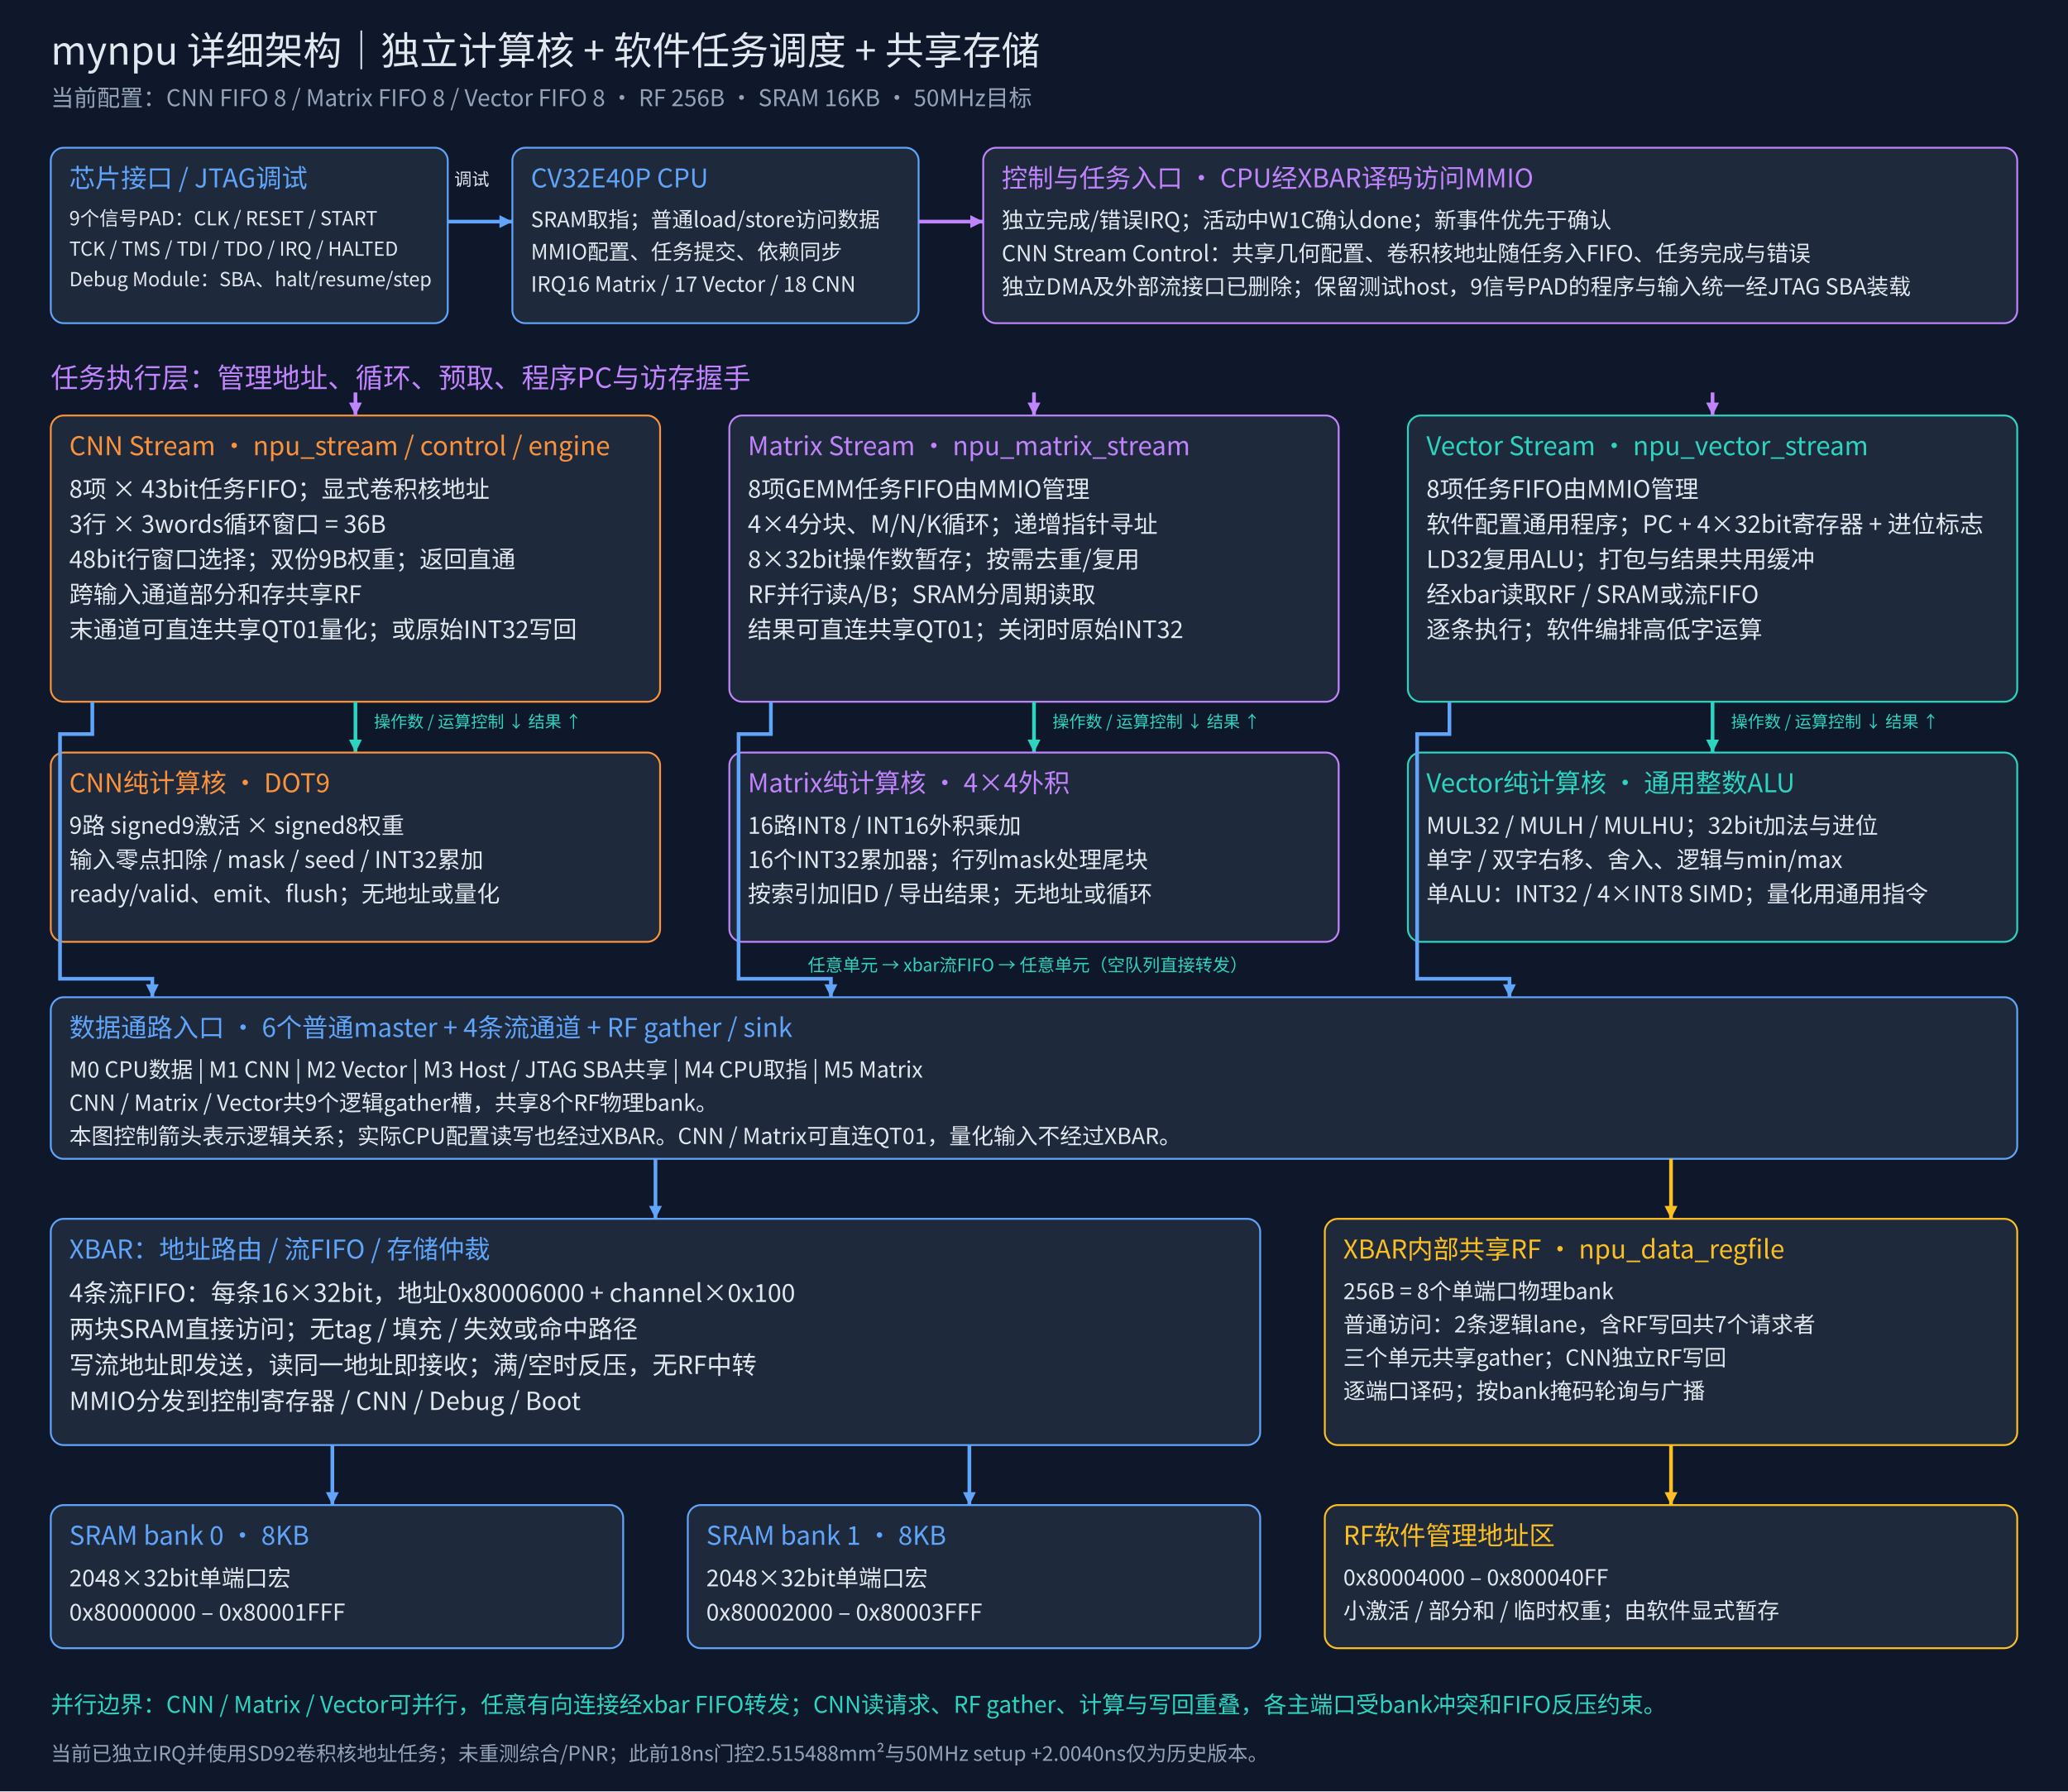
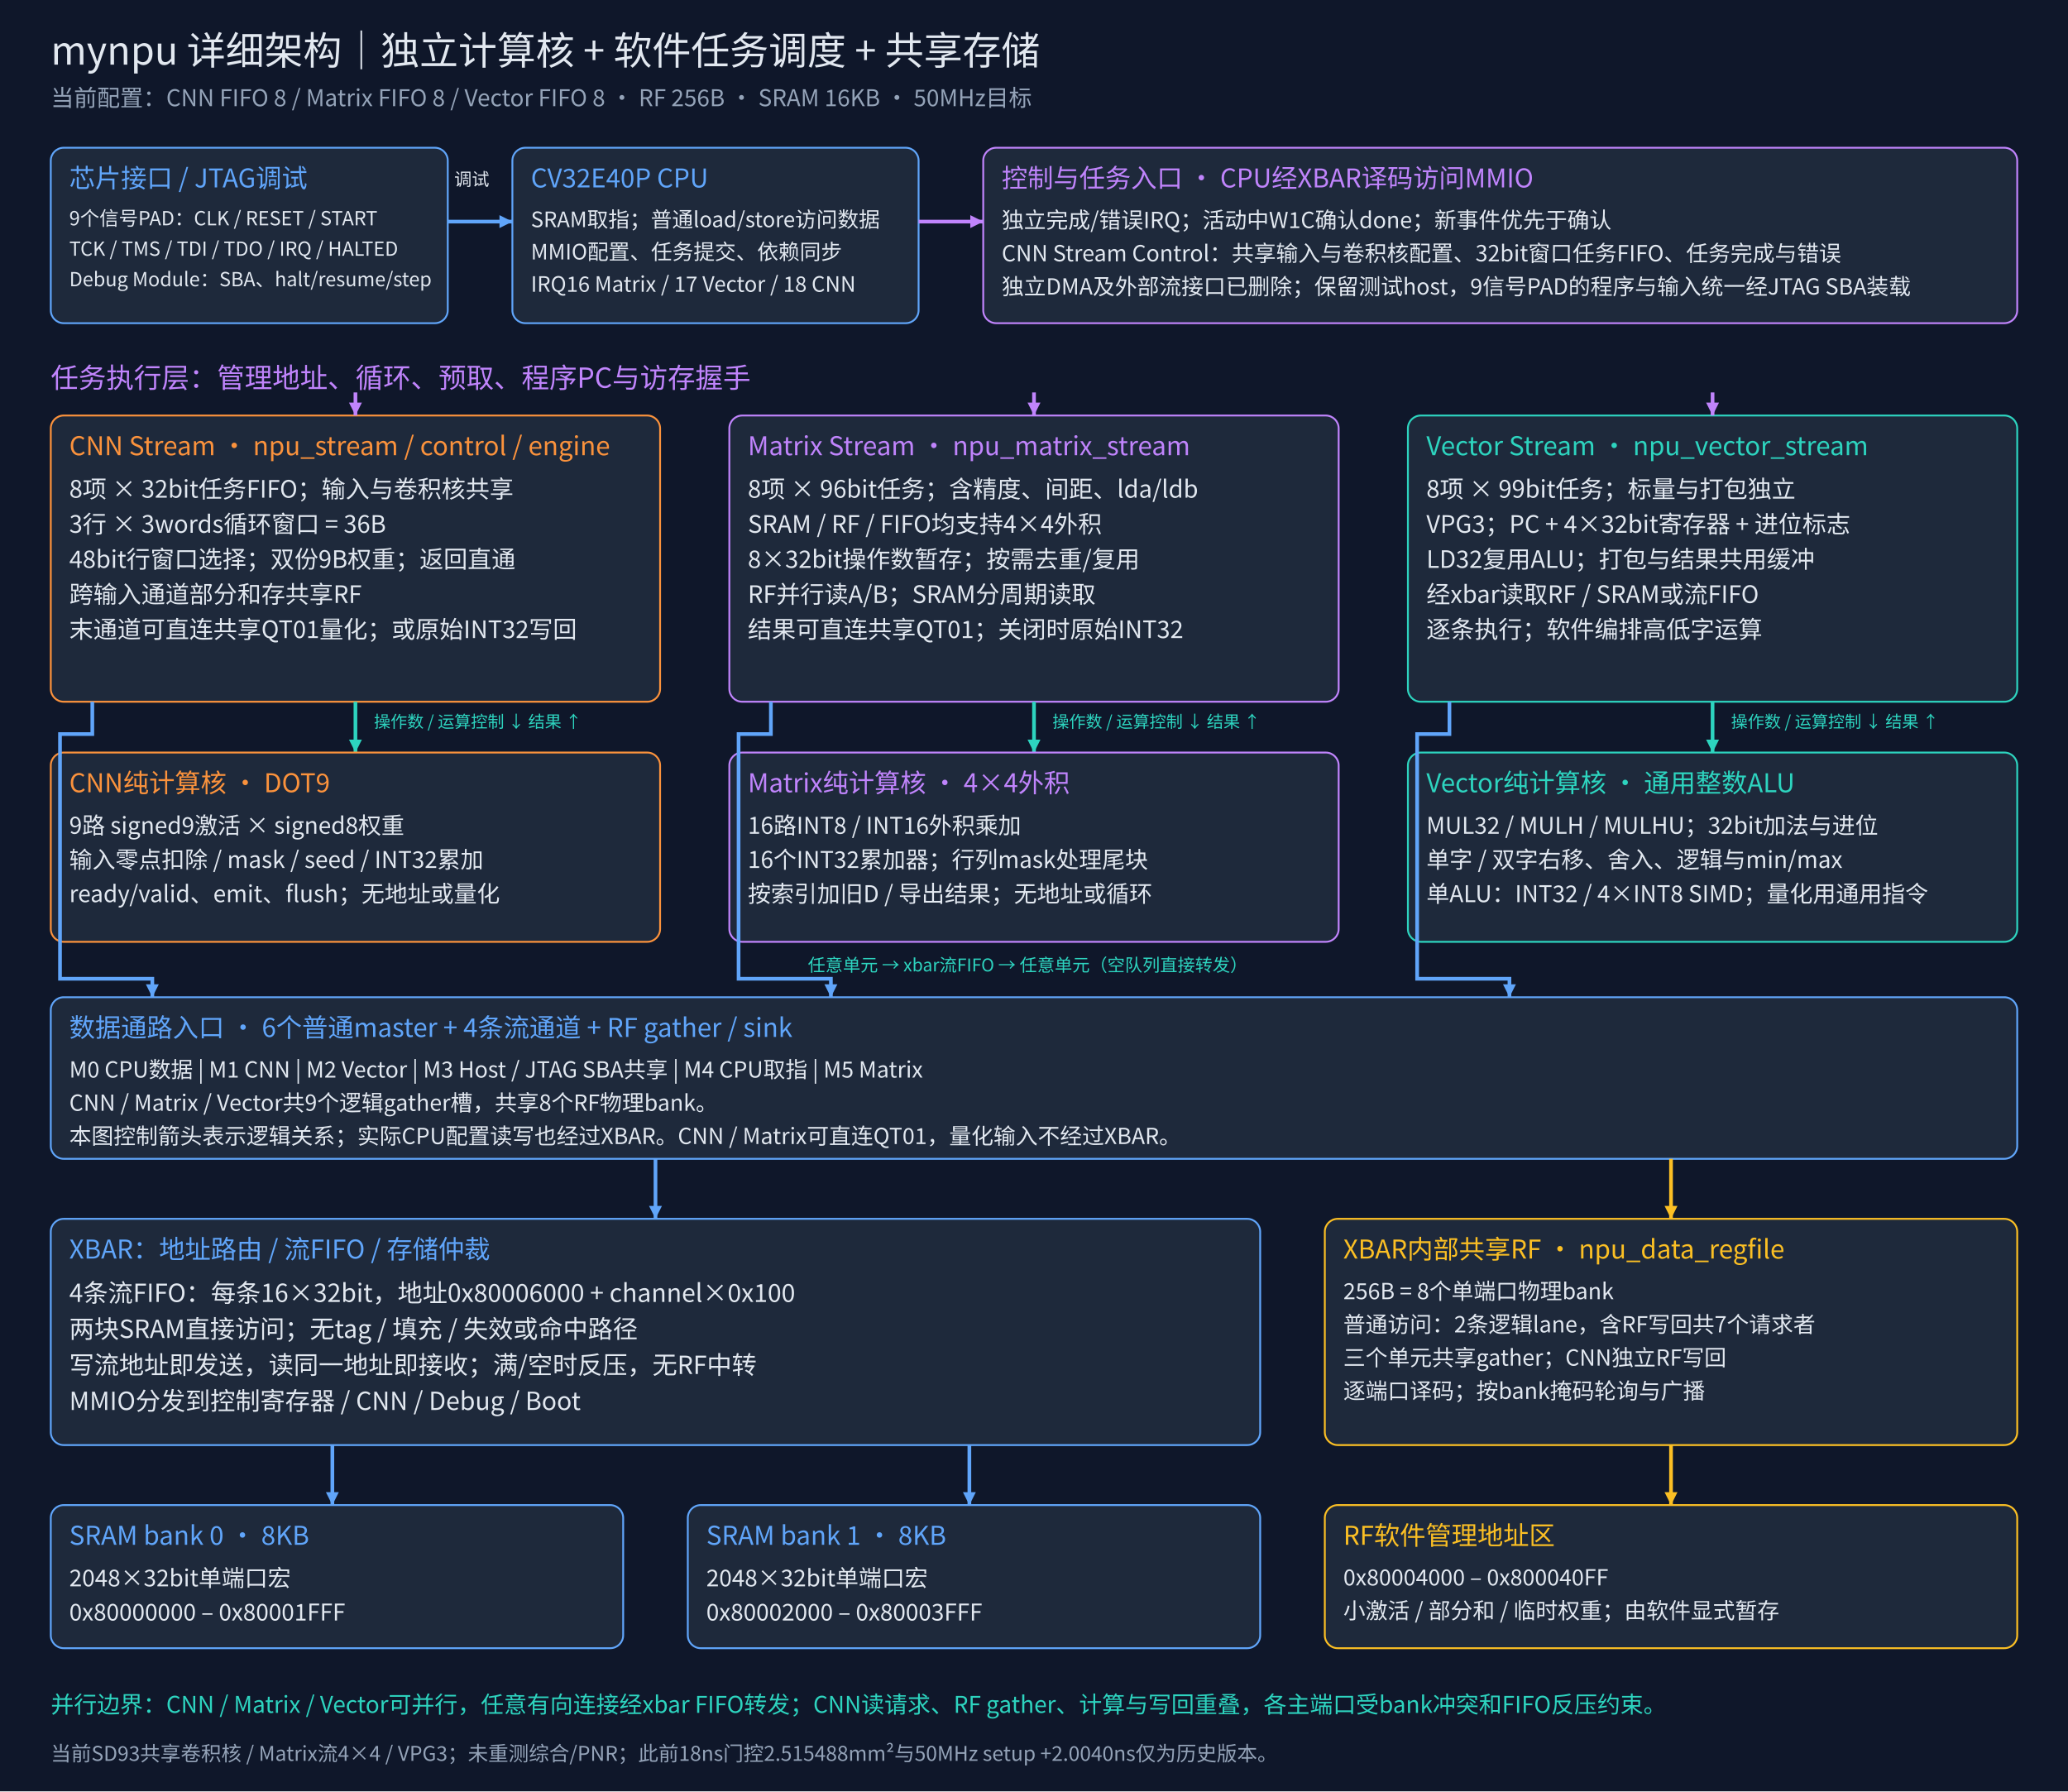
<svg xmlns="http://www.w3.org/2000/svg" width="2240" height="1940" viewBox="0 0 2240 1940">
  <rect width="2240" height="1940" fill="#0f172a" />
  <text x="55" y="70" font-family="Noto Sans CJK SC,sans-serif" font-size="42" fill="#e2e8f0">mynpu 详细架构｜独立计算核 + 软件任务调度 + 共享存储</text>
  <text x="55" y="115" font-family="Noto Sans CJK SC,sans-serif" font-size="25" fill="#94a3b8">当前配置：CNN FIFO 8 / Matrix FIFO 8 / Vector FIFO 8 · RF 256B · SRAM 16KB · 50MHz目标</text>
  <rect x="55" y="160" width="430" height="190" rx="14" fill="#1e293b" stroke="#60a5fa" stroke-width="2" />
  <text x="75" y="203" font-family="Noto Sans CJK SC,sans-serif" font-size="28" fill="#60a5fa">芯片接口 / JTAG调试</text>
  <text x="75" y="244" font-family="Noto Sans CJK SC,sans-serif" font-size="21" fill="#e2e8f0">9个信号PAD：CLK / RESET / START</text>
  <text x="75" y="277" font-family="Noto Sans CJK SC,sans-serif" font-size="21" fill="#e2e8f0">TCK / TMS / TDI / TDO / IRQ / HALTED</text>
  <text x="75" y="310" font-family="Noto Sans CJK SC,sans-serif" font-size="21" fill="#e2e8f0">Debug Module：SBA、halt/resume/step</text>
  <rect x="555" y="160" width="440" height="190" rx="14" fill="#1e293b" stroke="#60a5fa" stroke-width="2" />
  <text x="575" y="203" font-family="Noto Sans CJK SC,sans-serif" font-size="28" fill="#60a5fa">CV32E40P CPU</text>
  <text x="575" y="246" font-family="Noto Sans CJK SC,sans-serif" font-size="23" fill="#e2e8f0">SRAM取指；普通load/store访问数据</text>
  <text x="575" y="281" font-family="Noto Sans CJK SC,sans-serif" font-size="23" fill="#e2e8f0">MMIO配置、任务提交、依赖同步</text>
  <text x="575" y="316" font-family="Noto Sans CJK SC,sans-serif" font-size="23" fill="#e2e8f0">IRQ16 Matrix / 17 Vector / 18 CNN</text>
  <rect x="1065" y="160" width="1120" height="190" rx="14" fill="#1e293b" stroke="#c084fc" stroke-width="2" />
  <text x="1085" y="203" font-family="Noto Sans CJK SC,sans-serif" font-size="28" fill="#c084fc">控制与任务入口  ·  CPU经XBAR译码访问MMIO</text>
  <text x="1085" y="247" font-family="Noto Sans CJK SC,sans-serif" font-size="24" fill="#e2e8f0">独立完成/错误IRQ；活动中W1C确认done；新事件优先于确认</text>
-   <text x="1085" y="283" font-family="Noto Sans CJK SC,sans-serif" font-size="24" fill="#e2e8f0">CNN Stream Control：共享几何配置、卷积核地址随任务入FIFO、任务完成与错误</text>
+   <text x="1085" y="283" font-family="Noto Sans CJK SC,sans-serif" font-size="24" fill="#e2e8f0">CNN Stream Control：共享输入与卷积核配置、32bit窗口任务FIFO、任务完成与错误</text>
  <text x="1085" y="319" font-family="Noto Sans CJK SC,sans-serif" font-size="24" fill="#e2e8f0">独立DMA及外部流接口已删除；保留测试host，9信号PAD的程序与输入统一经JTAG SBA装载</text>
  <polyline points="485,240 555,240" fill="none" stroke="#60a5fa" stroke-width="4" />
  <polygon points="555,240 541.0,233.0 541.0,247.0" fill="#60a5fa" />
  <polyline points="995,240 1065,240" fill="none" stroke="#c084fc" stroke-width="4" />
  <polygon points="1065,240 1051.0,233.0 1051.0,247.0" fill="#c084fc" />
  <text x="492" y="201" font-family="Noto Sans CJK SC,sans-serif" font-size="19" fill="#e2e8f0">调试</text>
  <text x="55" y="420" font-family="Noto Sans CJK SC,sans-serif" font-size="30" fill="#c084fc">任务执行层：管理地址、循环、预取、程序PC与访存握手</text>
  <rect x="55" y="450" width="660" height="310" rx="14" fill="#1e293b" stroke="#fb923c" stroke-width="2" />
  <text x="75" y="493" font-family="Noto Sans CJK SC,sans-serif" font-size="28" fill="#fb923c">CNN Stream  ·  npu_stream / control / engine</text>
-   <text x="75" y="539" font-family="Noto Sans CJK SC,sans-serif" font-size="26" fill="#e2e8f0">8项 × 43bit任务FIFO；显式卷积核地址</text>
+   <text x="75" y="539" font-family="Noto Sans CJK SC,sans-serif" font-size="26" fill="#e2e8f0">8项 × 32bit任务FIFO；输入与卷积核共享</text>
  <text x="75" y="577" font-family="Noto Sans CJK SC,sans-serif" font-size="26" fill="#e2e8f0">3行 × 3words循环窗口 = 36B</text>
  <text x="75" y="615" font-family="Noto Sans CJK SC,sans-serif" font-size="26" fill="#e2e8f0">48bit行窗口选择；双份9B权重；返回直通</text>
  <text x="75" y="653" font-family="Noto Sans CJK SC,sans-serif" font-size="26" fill="#e2e8f0">跨输入通道部分和存共享RF</text>
  <text x="75" y="691" font-family="Noto Sans CJK SC,sans-serif" font-size="26" fill="#e2e8f0">末通道可直连共享QT01量化；或原始INT32写回</text>
  <rect x="790" y="450" width="660" height="310" rx="14" fill="#1e293b" stroke="#c084fc" stroke-width="2" />
  <text x="810" y="493" font-family="Noto Sans CJK SC,sans-serif" font-size="28" fill="#c084fc">Matrix Stream  ·  npu_matrix_stream</text>
-   <text x="810" y="539" font-family="Noto Sans CJK SC,sans-serif" font-size="26" fill="#e2e8f0">8项GEMM任务FIFO由MMIO管理</text>
-   <text x="810" y="577" font-family="Noto Sans CJK SC,sans-serif" font-size="26" fill="#e2e8f0">4×4分块、M/N/K循环；递增指针寻址</text>
+   <text x="810" y="539" font-family="Noto Sans CJK SC,sans-serif" font-size="26" fill="#e2e8f0">8项 × 96bit任务；含精度、间距、lda/ldb</text>
+   <text x="810" y="577" font-family="Noto Sans CJK SC,sans-serif" font-size="26" fill="#e2e8f0">SRAM / RF / FIFO均支持4×4外积</text>
  <text x="810" y="615" font-family="Noto Sans CJK SC,sans-serif" font-size="26" fill="#e2e8f0">8×32bit操作数暂存；按需去重/复用</text>
  <text x="810" y="653" font-family="Noto Sans CJK SC,sans-serif" font-size="26" fill="#e2e8f0">RF并行读A/B；SRAM分周期读取</text>
  <text x="810" y="691" font-family="Noto Sans CJK SC,sans-serif" font-size="26" fill="#e2e8f0">结果可直连共享QT01；关闭时原始INT32</text>
  <rect x="1525" y="450" width="660" height="310" rx="14" fill="#1e293b" stroke="#2dd4bf" stroke-width="2" />
  <text x="1545" y="493" font-family="Noto Sans CJK SC,sans-serif" font-size="28" fill="#2dd4bf">Vector Stream  ·  npu_vector_stream</text>
-   <text x="1545" y="539" font-family="Noto Sans CJK SC,sans-serif" font-size="26" fill="#e2e8f0">8项任务FIFO由MMIO管理</text>
-   <text x="1545" y="577" font-family="Noto Sans CJK SC,sans-serif" font-size="26" fill="#e2e8f0">软件配置通用程序；PC + 4×32bit寄存器 + 进位标志</text>
+   <text x="1545" y="539" font-family="Noto Sans CJK SC,sans-serif" font-size="26" fill="#e2e8f0">8项 × 99bit任务；标量与打包独立</text>
+   <text x="1545" y="577" font-family="Noto Sans CJK SC,sans-serif" font-size="26" fill="#e2e8f0">VPG3；PC + 4×32bit寄存器 + 进位标志</text>
  <text x="1545" y="615" font-family="Noto Sans CJK SC,sans-serif" font-size="26" fill="#e2e8f0">LD32复用ALU；打包与结果共用缓冲</text>
  <text x="1545" y="653" font-family="Noto Sans CJK SC,sans-serif" font-size="26" fill="#e2e8f0">经xbar读取RF / SRAM或流FIFO</text>
  <text x="1545" y="691" font-family="Noto Sans CJK SC,sans-serif" font-size="26" fill="#e2e8f0">逐条执行；软件编排高低字运算</text>
  <polyline points="385,425 385,450" fill="none" stroke="#c084fc" stroke-width="4" />
  <polygon points="385,450 392.0,436.0 378.0,436.0" fill="#c084fc" />
  <polyline points="1120,425 1120,450" fill="none" stroke="#c084fc" stroke-width="4" />
  <polygon points="1120,450 1127.0,436.0 1113.0,436.0" fill="#c084fc" />
  <polyline points="1855,425 1855,450" fill="none" stroke="#c084fc" stroke-width="4" />
  <polygon points="1855,450 1862.0,436.0 1848.0,436.0" fill="#c084fc" />
  <polyline points="385,760 385,815" fill="none" stroke="#2dd4bf" stroke-width="4" />
  <polygon points="385,815 392.0,801.0 378.0,801.0" fill="#2dd4bf" />
  <text x="405" y="788" font-family="Noto Sans CJK SC,sans-serif" font-size="18" fill="#2dd4bf">操作数 / 运算控制 ↓  结果 ↑</text>
  <polyline points="1120,760 1120,815" fill="none" stroke="#2dd4bf" stroke-width="4" />
  <polygon points="1120,815 1127.0,801.0 1113.0,801.0" fill="#2dd4bf" />
  <text x="1140" y="788" font-family="Noto Sans CJK SC,sans-serif" font-size="18" fill="#2dd4bf">操作数 / 运算控制 ↓  结果 ↑</text>
  <polyline points="1855,760 1855,815" fill="none" stroke="#2dd4bf" stroke-width="4" />
  <polygon points="1855,815 1862.0,801.0 1848.0,801.0" fill="#2dd4bf" />
  <text x="1875" y="788" font-family="Noto Sans CJK SC,sans-serif" font-size="18" fill="#2dd4bf">操作数 / 运算控制 ↓  结果 ↑</text>
  <rect x="55" y="815" width="660" height="205" rx="14" fill="#1e293b" stroke="#fb923c" stroke-width="2" />
  <text x="75" y="858" font-family="Noto Sans CJK SC,sans-serif" font-size="28" fill="#fb923c">CNN纯计算核  ·  DOT9</text>
  <text x="75" y="903" font-family="Noto Sans CJK SC,sans-serif" font-size="25" fill="#e2e8f0">9路 signed9激活 × signed8权重</text>
  <text x="75" y="940" font-family="Noto Sans CJK SC,sans-serif" font-size="25" fill="#e2e8f0">输入零点扣除 / mask / seed / INT32累加</text>
  <text x="75" y="977" font-family="Noto Sans CJK SC,sans-serif" font-size="25" fill="#e2e8f0">ready/valid、emit、flush；无地址或量化</text>
  <rect x="790" y="815" width="660" height="205" rx="14" fill="#1e293b" stroke="#c084fc" stroke-width="2" />
  <text x="810" y="858" font-family="Noto Sans CJK SC,sans-serif" font-size="28" fill="#c084fc">Matrix纯计算核  ·  4×4外积</text>
  <text x="810" y="903" font-family="Noto Sans CJK SC,sans-serif" font-size="25" fill="#e2e8f0">16路INT8 / INT16外积乘加</text>
  <text x="810" y="940" font-family="Noto Sans CJK SC,sans-serif" font-size="25" fill="#e2e8f0">16个INT32累加器；行列mask处理尾块</text>
  <text x="810" y="977" font-family="Noto Sans CJK SC,sans-serif" font-size="25" fill="#e2e8f0">按索引加旧D / 导出结果；无地址或循环</text>
  <rect x="1525" y="815" width="660" height="205" rx="14" fill="#1e293b" stroke="#2dd4bf" stroke-width="2" />
  <text x="1545" y="858" font-family="Noto Sans CJK SC,sans-serif" font-size="28" fill="#2dd4bf">Vector纯计算核  ·  通用整数ALU</text>
  <text x="1545" y="903" font-family="Noto Sans CJK SC,sans-serif" font-size="25" fill="#e2e8f0">MUL32 / MULH / MULHU；32bit加法与进位</text>
  <text x="1545" y="940" font-family="Noto Sans CJK SC,sans-serif" font-size="25" fill="#e2e8f0">单字 / 双字右移、舍入、逻辑与min/max</text>
  <text x="1545" y="977" font-family="Noto Sans CJK SC,sans-serif" font-size="25" fill="#e2e8f0">单ALU：INT32 / 4×INT8 SIMD；量化用通用指令</text>
  <text x="875" y="1052" font-family="Noto Sans CJK SC,sans-serif" font-size="19" fill="#2dd4bf">任意单元 → xbar流FIFO → 任意单元（空队列直接转发）</text>
  <rect x="55" y="1080" width="2130" height="175" rx="14" fill="#1e293b" stroke="#60a5fa" stroke-width="2" />
  <text x="75" y="1123" font-family="Noto Sans CJK SC,sans-serif" font-size="28" fill="#60a5fa">数据通路入口  ·  6个普通master + 4条流通道 + RF gather / sink</text>
  <text x="75" y="1167" font-family="Noto Sans CJK SC,sans-serif" font-size="24" fill="#e2e8f0">M0 CPU数据  |  M1 CNN  |  M2 Vector  |  M3 Host / JTAG SBA共享  |  M4 CPU取指  |  M5 Matrix</text>
  <text x="75" y="1203" font-family="Noto Sans CJK SC,sans-serif" font-size="24" fill="#e2e8f0">CNN / Matrix / Vector共9个逻辑gather槽，共享8个RF物理bank。</text>
  <text x="75" y="1239" font-family="Noto Sans CJK SC,sans-serif" font-size="24" fill="#e2e8f0">本图控制箭头表示逻辑关系；实际CPU配置读写也经过XBAR。CNN / Matrix可直连QT01，量化输入不经过XBAR。</text>
  <polyline points="100,760 100,795 65,795 65,1060 165,1060 165,1080" fill="none" stroke="#60a5fa" stroke-width="4" />
  <polygon points="165,1080 172.0,1066.0 158.0,1066.0" fill="#60a5fa" />
  <polyline points="835,760 835,795 800,795 800,1060 900,1060 900,1080" fill="none" stroke="#60a5fa" stroke-width="4" />
  <polygon points="900,1080 907.0,1066.0 893.0,1066.0" fill="#60a5fa" />
  <polyline points="1570,760 1570,795 1535,795 1535,1060 1635,1060 1635,1080" fill="none" stroke="#60a5fa" stroke-width="4" />
  <polygon points="1635,1080 1642.0,1066.0 1628.0,1066.0" fill="#60a5fa" />
  <rect x="55" y="1320" width="1310" height="245" rx="14" fill="#1e293b" stroke="#60a5fa" stroke-width="2" />
  <text x="75" y="1363" font-family="Noto Sans CJK SC,sans-serif" font-size="28" fill="#60a5fa">XBAR：地址路由 / 流FIFO / 存储仲裁</text>
  <text x="75" y="1410" font-family="Noto Sans CJK SC,sans-serif" font-size="27" fill="#e2e8f0">4条流FIFO：每条16×32bit，地址0x80006000 + channel×0x100</text>
  <text x="75" y="1449" font-family="Noto Sans CJK SC,sans-serif" font-size="27" fill="#e2e8f0">两块SRAM直接访问；无tag / 填充 / 失效或命中路径</text>
  <text x="75" y="1488" font-family="Noto Sans CJK SC,sans-serif" font-size="27" fill="#e2e8f0">写流地址即发送，读同一地址即接收；满/空时反压，无RF中转</text>
  <text x="75" y="1527" font-family="Noto Sans CJK SC,sans-serif" font-size="27" fill="#e2e8f0">MMIO分发到控制寄存器 / CNN / Debug / Boot</text>
  <rect x="1435" y="1320" width="750" height="245" rx="14" fill="#1e293b" stroke="#fbbf24" stroke-width="2" />
  <text x="1455" y="1363" font-family="Noto Sans CJK SC,sans-serif" font-size="28" fill="#fbbf24">XBAR内部共享RF  ·  npu_data_regfile</text>
  <text x="1455" y="1407" font-family="Noto Sans CJK SC,sans-serif" font-size="24" fill="#e2e8f0">256B = 8个单端口物理bank</text>
  <text x="1455" y="1443" font-family="Noto Sans CJK SC,sans-serif" font-size="24" fill="#e2e8f0">普通访问：2条逻辑lane，含RF写回共7个请求者</text>
  <text x="1455" y="1479" font-family="Noto Sans CJK SC,sans-serif" font-size="24" fill="#e2e8f0">三个单元共享gather；CNN独立RF写回</text>
  <text x="1455" y="1515" font-family="Noto Sans CJK SC,sans-serif" font-size="24" fill="#e2e8f0">逐端口译码；按bank掩码轮询与广播</text>
  <polyline points="710,1255 710,1320" fill="none" stroke="#60a5fa" stroke-width="4" />
  <polygon points="710,1320 717.0,1306.0 703.0,1306.0" fill="#60a5fa" />
  <polyline points="1810,1255 1810,1320" fill="none" stroke="#fbbf24" stroke-width="4" />
  <polygon points="1810,1320 1817.0,1306.0 1803.0,1306.0" fill="#fbbf24" />
  <rect x="55" y="1630" width="620" height="155" rx="14" fill="#1e293b" stroke="#60a5fa" stroke-width="2" />
  <text x="75" y="1673" font-family="Noto Sans CJK SC,sans-serif" font-size="28" fill="#60a5fa">SRAM bank 0  ·  8KB</text>
  <text x="75" y="1718" font-family="Noto Sans CJK SC,sans-serif" font-size="25" fill="#e2e8f0">2048×32bit单端口宏</text>
  <text x="75" y="1755" font-family="Noto Sans CJK SC,sans-serif" font-size="25" fill="#e2e8f0">0x80000000 – 0x80001FFF</text>
  <rect x="745" y="1630" width="620" height="155" rx="14" fill="#1e293b" stroke="#60a5fa" stroke-width="2" />
  <text x="765" y="1673" font-family="Noto Sans CJK SC,sans-serif" font-size="28" fill="#60a5fa">SRAM bank 1  ·  8KB</text>
  <text x="765" y="1718" font-family="Noto Sans CJK SC,sans-serif" font-size="25" fill="#e2e8f0">2048×32bit单端口宏</text>
  <text x="765" y="1755" font-family="Noto Sans CJK SC,sans-serif" font-size="25" fill="#e2e8f0">0x80002000 – 0x80003FFF</text>
  <polyline points="360,1565 360,1630" fill="none" stroke="#60a5fa" stroke-width="4" />
  <polygon points="360,1630 367.0,1616.0 353.0,1616.0" fill="#60a5fa" />
  <polyline points="1050,1565 1050,1630" fill="none" stroke="#60a5fa" stroke-width="4" />
  <polygon points="1050,1630 1057.0,1616.0 1043.0,1616.0" fill="#60a5fa" />
  <rect x="1435" y="1630" width="750" height="155" rx="14" fill="#1e293b" stroke="#fbbf24" stroke-width="2" />
  <text x="1455" y="1673" font-family="Noto Sans CJK SC,sans-serif" font-size="28" fill="#fbbf24">RF软件管理地址区</text>
  <text x="1455" y="1717" font-family="Noto Sans CJK SC,sans-serif" font-size="24" fill="#e2e8f0">0x80004000 – 0x800040FF</text>
  <text x="1455" y="1753" font-family="Noto Sans CJK SC,sans-serif" font-size="24" fill="#e2e8f0">小激活 / 部分和 / 临时权重；由软件显式暂存</text>
  <polyline points="1810,1565 1810,1630" fill="none" stroke="#fbbf24" stroke-width="4" />
  <polygon points="1810,1630 1817.0,1616.0 1803.0,1616.0" fill="#fbbf24" />
  <text x="55" y="1855" font-family="Noto Sans CJK SC,sans-serif" font-size="25" fill="#2dd4bf">并行边界：CNN / Matrix / Vector可并行，任意有向连接经xbar FIFO转发；CNN读请求、RF gather、计算与写回重叠，各主端口受bank冲突和FIFO反压约束。</text>
-   <text x="55" y="1907" font-family="Noto Sans CJK SC,sans-serif" font-size="22" fill="#94a3b8">当前已独立IRQ并使用SD92卷积核地址任务；未重测综合/PNR；此前18ns门控2.515488mm²与50MHz setup +2.0040ns仅为历史版本。</text>
+   <text x="55" y="1907" font-family="Noto Sans CJK SC,sans-serif" font-size="22" fill="#94a3b8">当前SD93共享卷积核 / Matrix流4×4 / VPG3；未重测综合/PNR；此前18ns门控2.515488mm²与50MHz setup +2.0040ns仅为历史版本。</text>
</svg>
